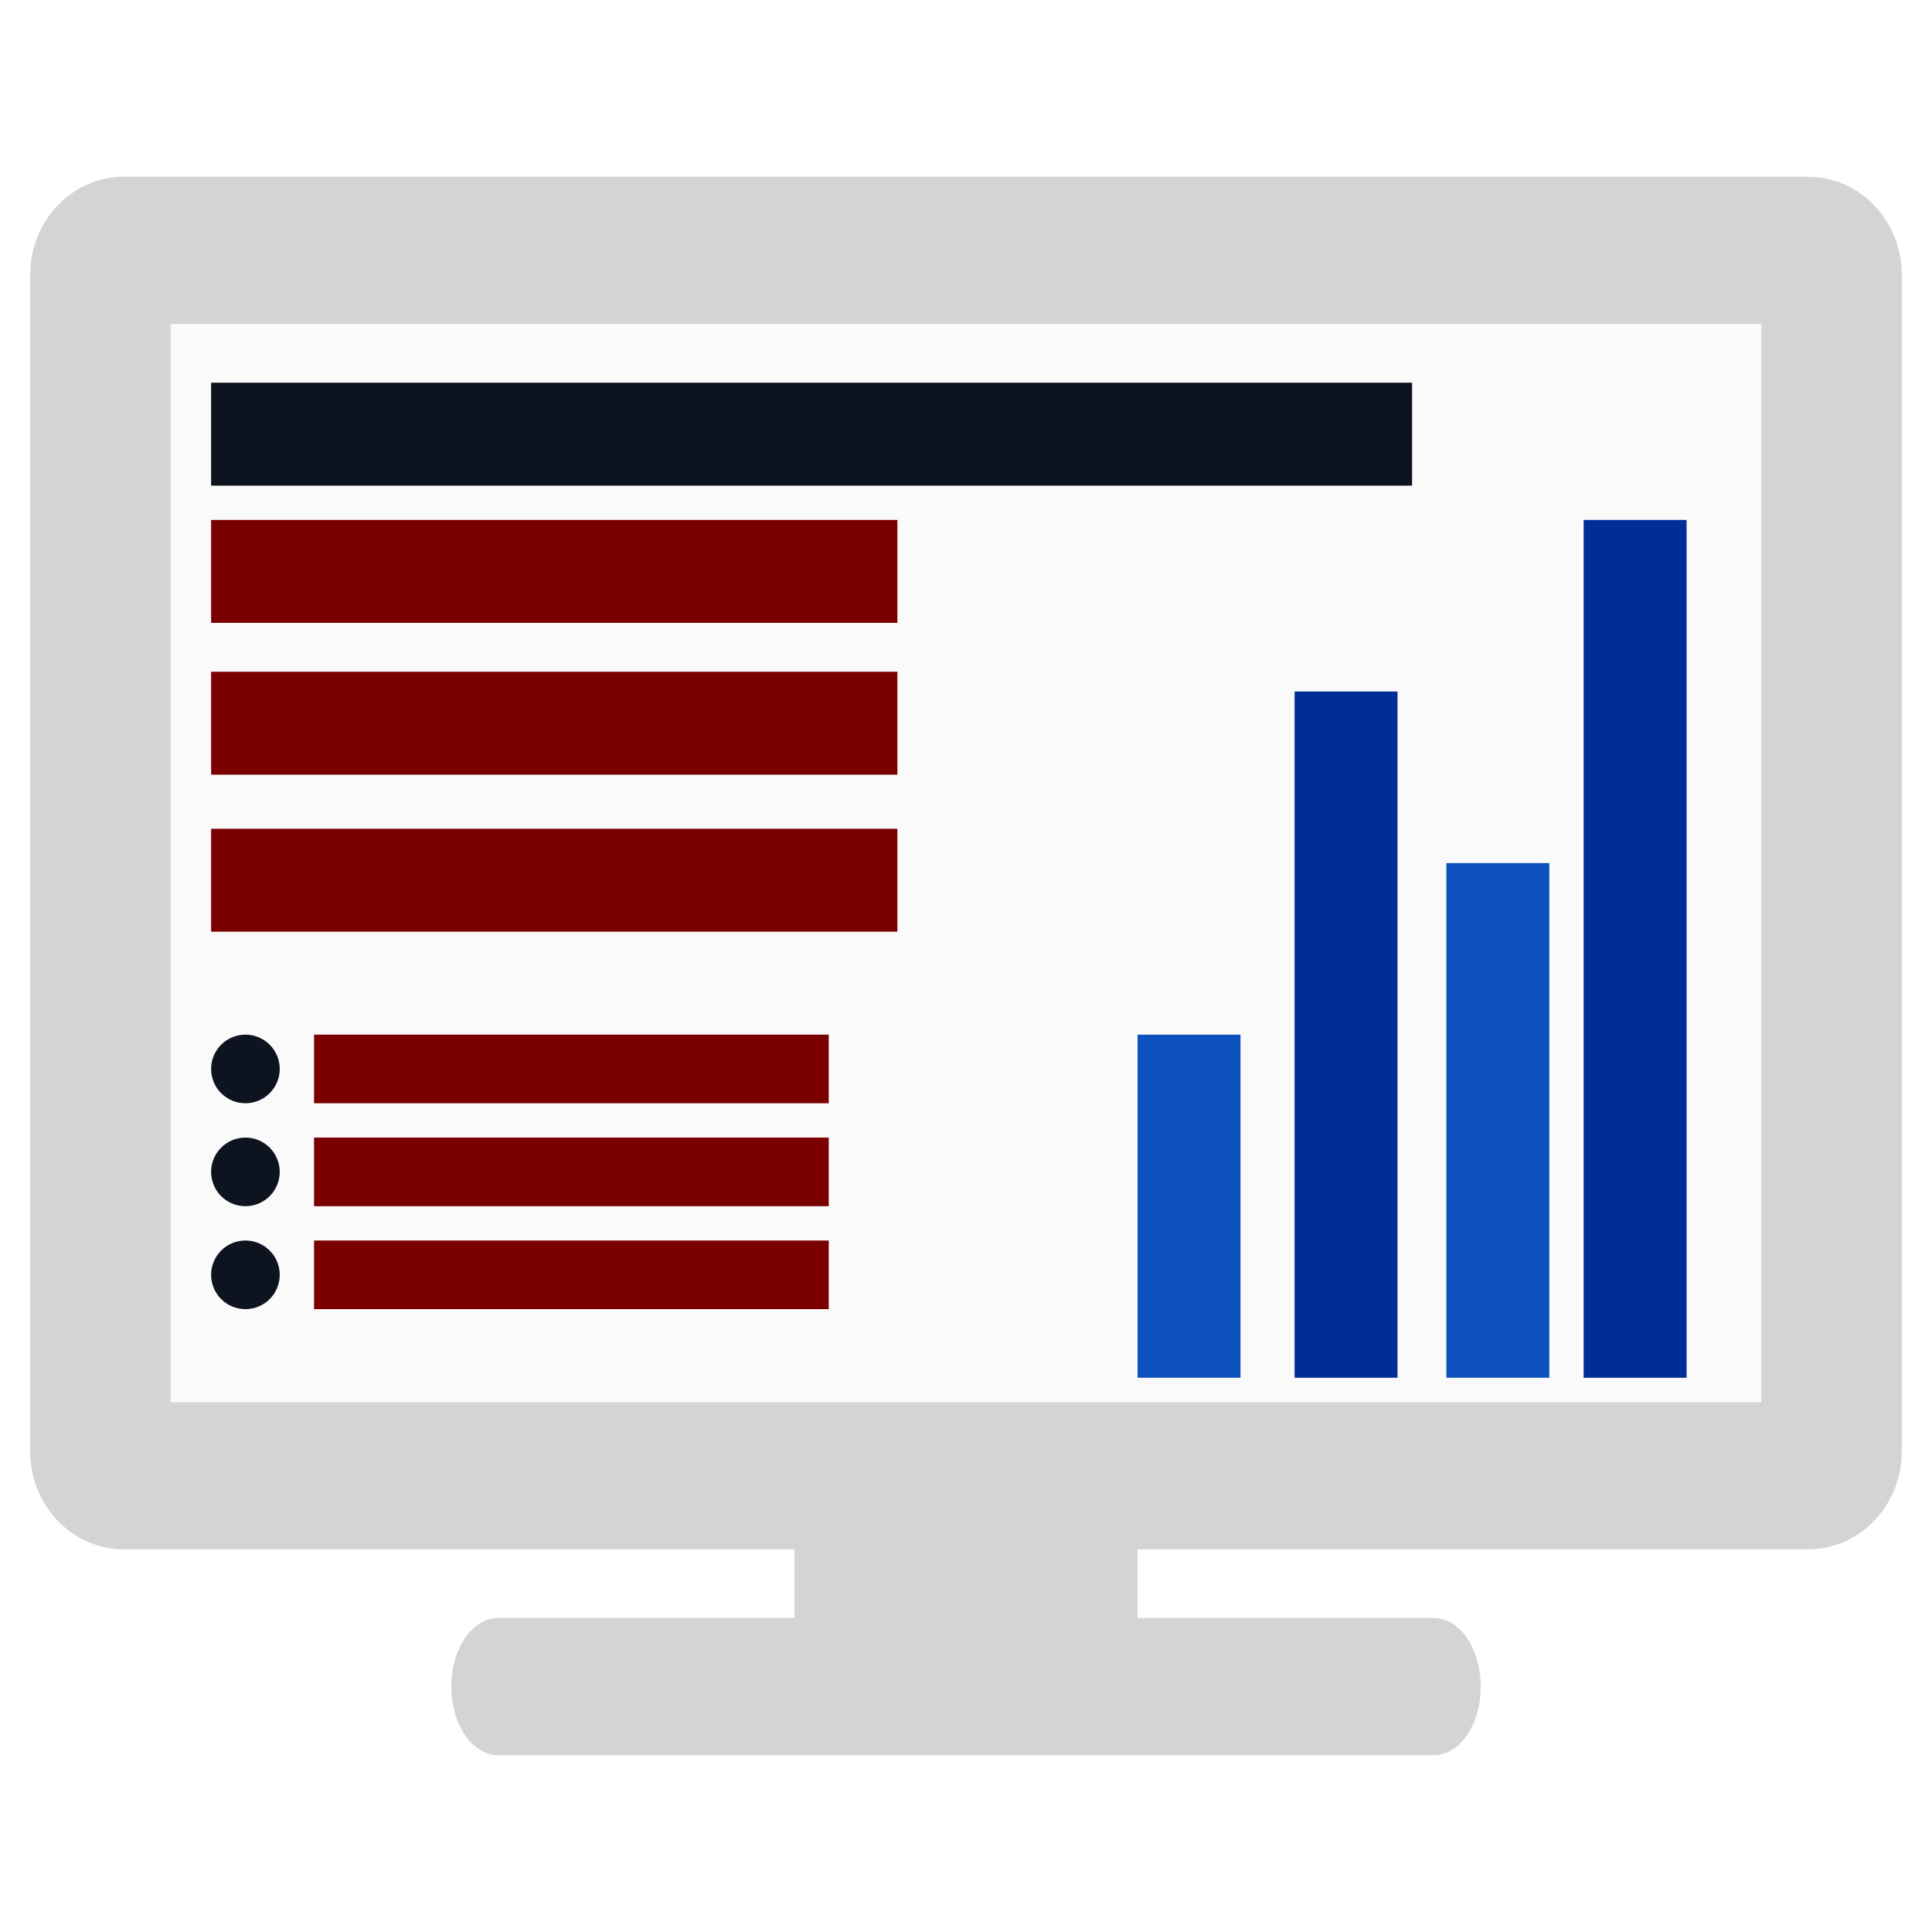
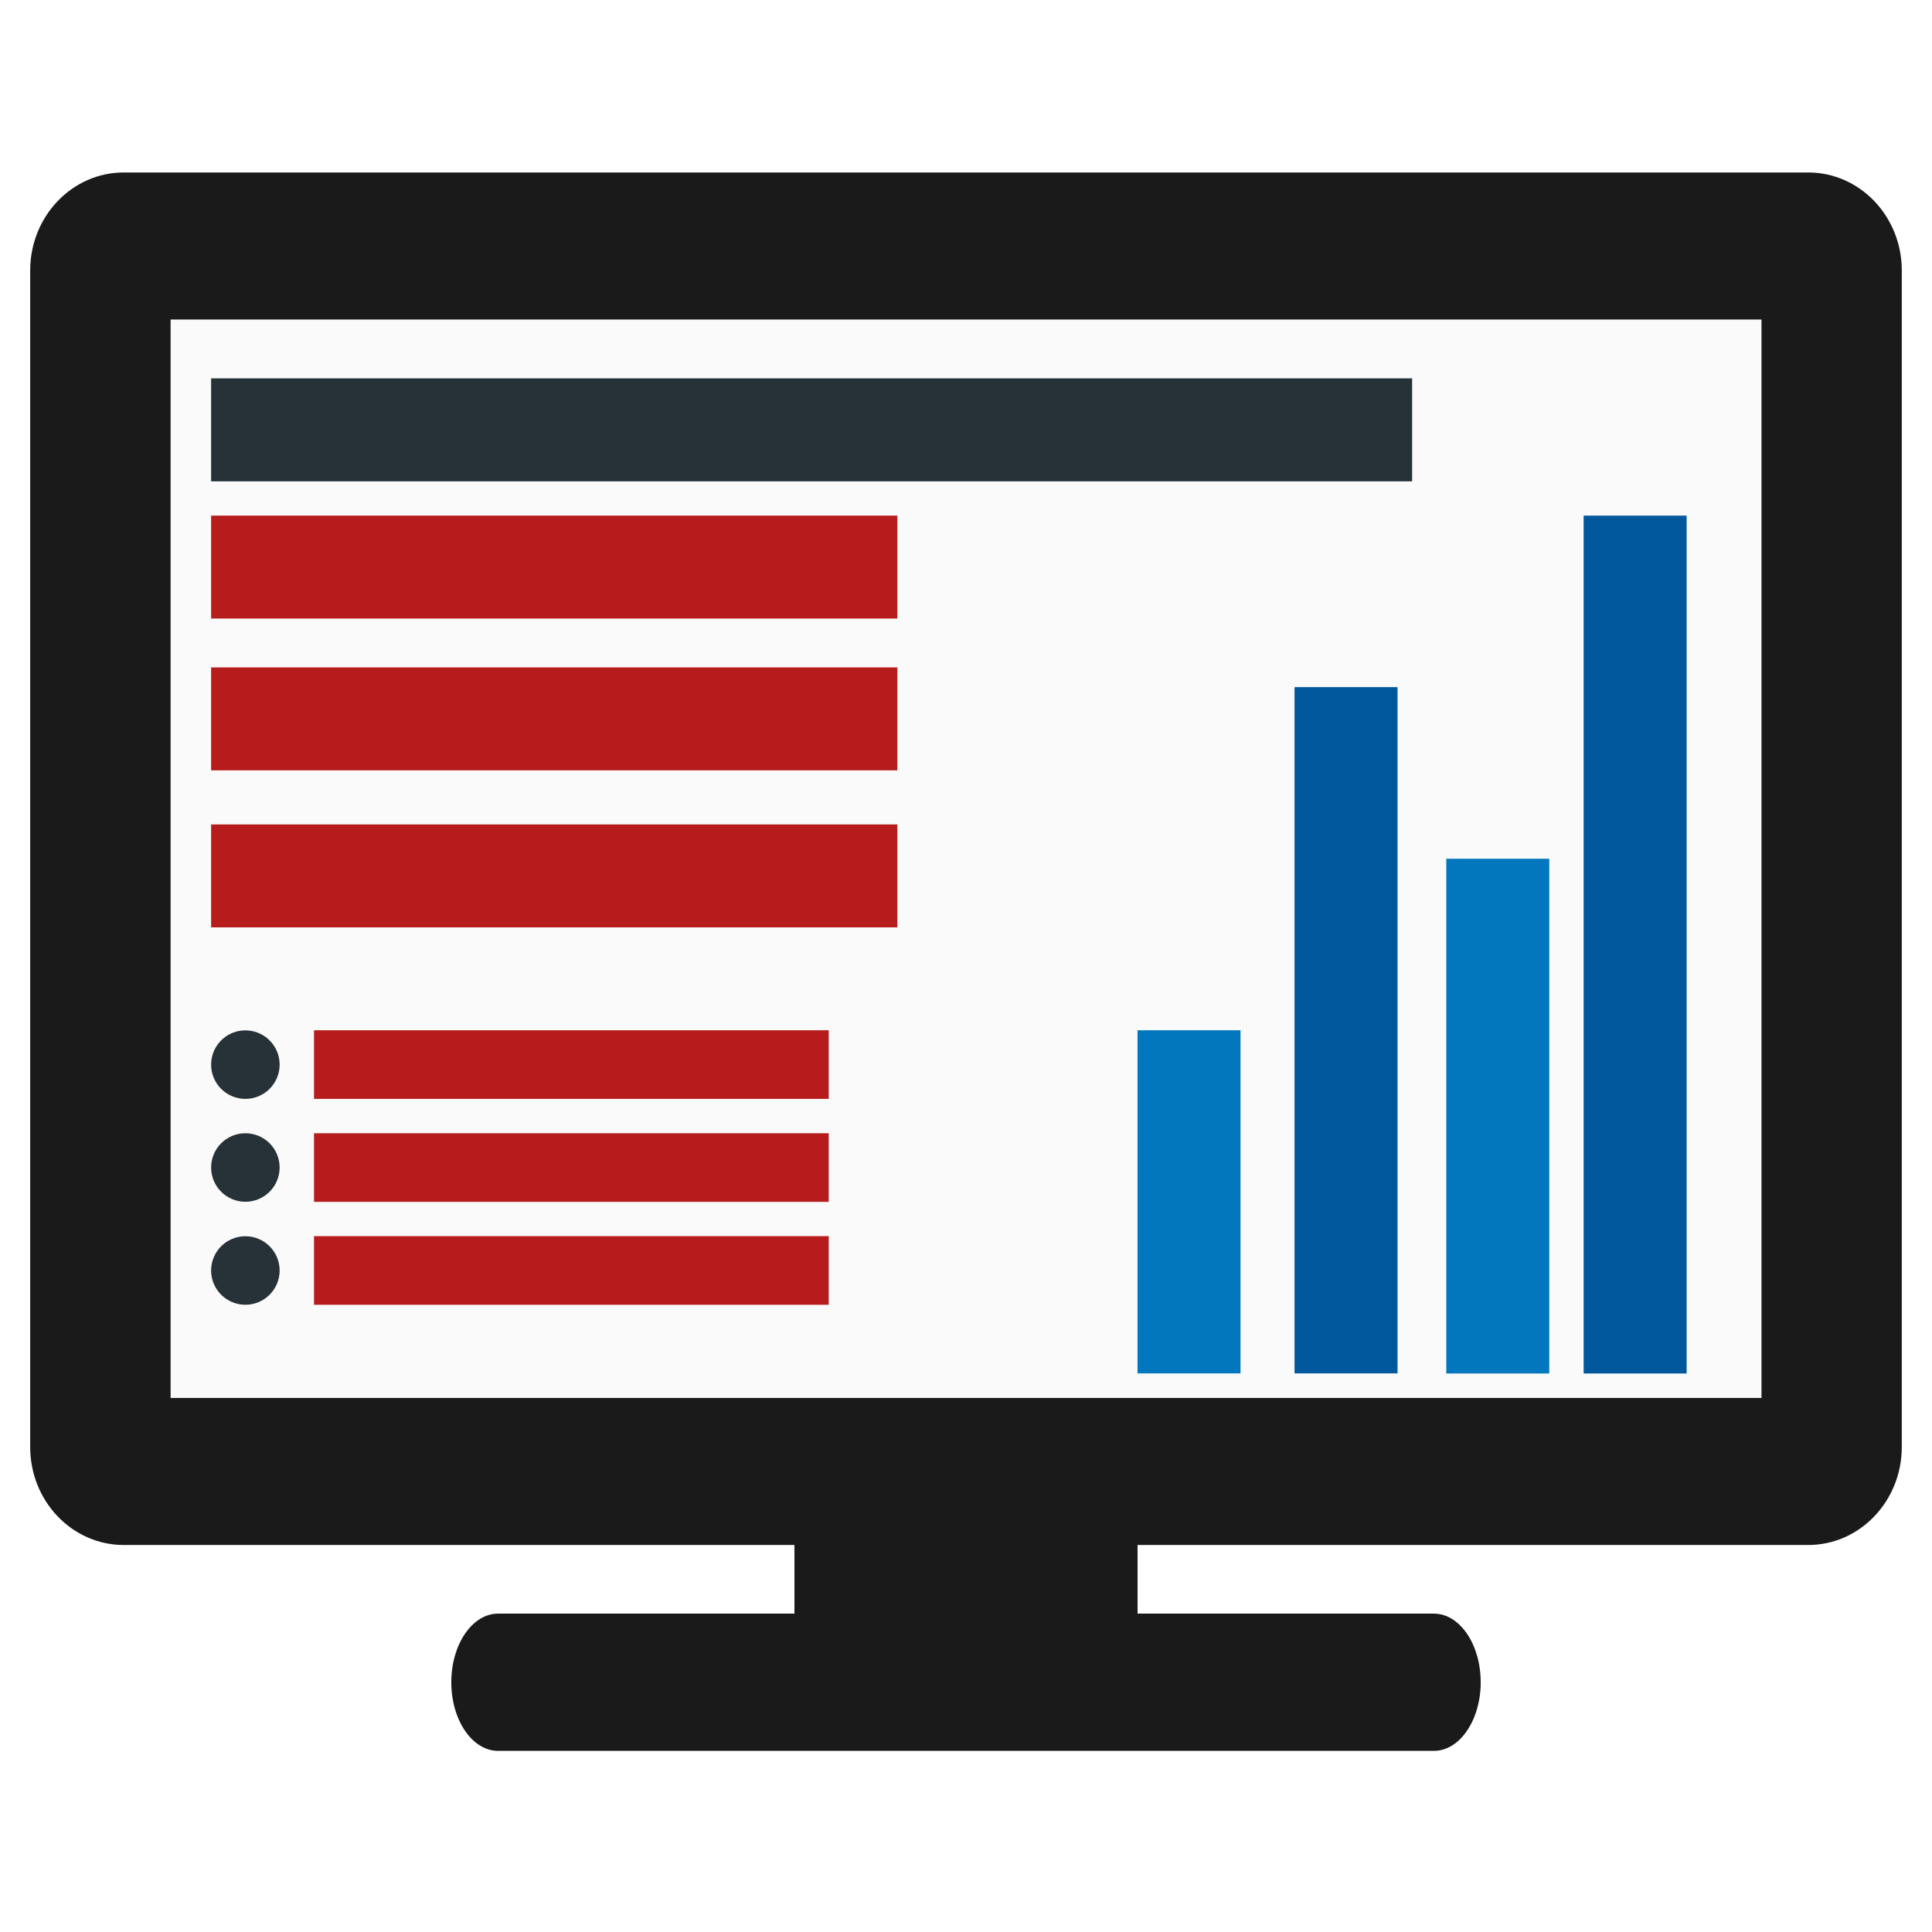
<svg xmlns="http://www.w3.org/2000/svg" id="svg7384" style="enable-background:new" height="16" width="16" version="1.1">
  <defs id="defs7386">
    <style type="text/css" id="current-color-scheme">
   .ColorScheme-Text { color:#5c616c; } .ColorScheme-Highlight { color:#5294e2; } .ColorScheme-ButtonBackground { color:#d3dae3; }
  </style>
  </defs>
-   <g id="g4737" transform="matrix(0.5683334,0,0,0.5683334,-1.093334,-1.093257)">
-     <g transform="matrix(0.5,0,0,0.5,-101.921,137.0926)" style="display:inline" id="layer9" />
-     <g transform="matrix(0.5,0,0,0.5,18.57906,-171.4074)" style="display:inline" id="layer1" />
-     <g transform="matrix(0.5,0,0,0.5,-101.921,137.0926)" style="display:inline" id="layer14" />
-     <g transform="matrix(0.5,0,0,0.5,-101.921,137.0926)" style="display:inline" id="layer15" />
-     <g transform="matrix(0.5,0,0,0.5,-101.921,137.0926)" style="display:inline" id="g71291" />
-     <g transform="matrix(0.5,0,0,0.5,18.57906,-96.40736)" style="display:inline" id="layer2" />
-     <g transform="matrix(0.5,0,0,0.5,-101.921,137.0926)" style="display:inline" id="layer12" />
-     <g transform="matrix(0.5,0,0,0.5,9.528496e-8,-1.3418243e-4)" style="fill:#d4d4d4" id="g4770">
-       <rect style="fill:#d4d4d4;stroke-width:0.826" width="4" height="30" x="-55" y="-47" rx="2" ry="1.364" transform="matrix(0,-1,-1,0,0,0)" id="rect4823" />
-       <rect style="fill:#d4d4d4;stroke:none;stroke-width:1.396" width="54.545" height="40" x="4.727" y="9" rx="2.727" ry="2.857" id="rect4827" />
-       <rect style="fill:#d4d4d4;stroke:none;stroke-width:0.231;enable-background:new" width="10" height="6" x="27" y="46" rx="0.5" ry="0.429" id="rect4827-2" />
+   <g id="g1007" transform="matrix(0.7948718,0,0,0.7948718,-1.538461,-1.894151)">
+     <g transform="matrix(0.3575,0,0,0.3575,-72.31355,98.98373)" style="display:inline" id="layer9" />
+     <g transform="matrix(0.3575,0,0,0.3575,13.84402,-121.5938)" style="display:inline" id="layer1" />
+     <g transform="matrix(0.3575,0,0,0.3575,-72.31355,98.98373)" style="display:inline" id="layer14" />
+     <g transform="matrix(0.3575,0,0,0.3575,-72.31355,98.98373)" style="display:inline" id="layer15" />
+     <g transform="matrix(0.3575,0,0,0.3575,-72.31355,98.98373)" style="display:inline" id="g71291" />
+     <g transform="matrix(0.3575,0,0,0.3575,13.84402,-67.96878)" style="display:inline" id="layer2" />
+     <g transform="matrix(0.3575,0,0,0.3575,-72.31355,98.98373)" style="display:inline" id="layer12" />
+     <g transform="matrix(0.3575,0,0,0.3575,0.5599995,0.9623986)" style="fill:#1a1a1a" id="g4770">
+       <rect style="fill:#1a1a1a;stroke-width:0.826" width="4" height="30" x="-55" y="-47" rx="2" ry="1.364" transform="matrix(0,-1,-1,0,0,0)" id="rect4823" />
+       <rect style="fill:#1a1a1a;stroke:none;stroke-width:1.396" width="54.545" height="40" x="4.727" y="9" rx="2.727" ry="2.857" id="rect4827" />
+       <rect style="fill:#1a1a1a;stroke:none;stroke-width:0.231;enable-background:new" width="10" height="6" x="27" y="46" rx="0.5" ry="0.429" id="rect4827-2" />
    </g>
-     <rect id="rect4829" y="6.643" x="4.409" height="15.714" width="23.182" style="opacity:1;fill:#fafafa;stroke-width:0.698" />
-     <rect y="7.5" x="5" height="1.5" width="17.5" id="rect4660" style="opacity:1;fill:#0e141f;fill-opacity:1;stroke:none;stroke-width:1.916;stroke-linecap:round;stroke-linejoin:round;stroke-miterlimit:4;stroke-dasharray:none;stroke-opacity:1;paint-order:normal" />
-     <g transform="scale(0.5)" style="fill:#7a0000" id="g4831">
-       <rect style="opacity:1;fill:#7a0000;fill-opacity:1;stroke:none;stroke-width:2.896;stroke-linecap:round;stroke-linejoin:round;stroke-miterlimit:4;stroke-dasharray:none;stroke-opacity:1;paint-order:normal;enable-background:new" id="rect4660-2" width="20" height="3" x="10" y="19" />
-       <rect style="opacity:1;fill:#7a0000;fill-opacity:1;stroke:none;stroke-width:2.896;stroke-linecap:round;stroke-linejoin:round;stroke-miterlimit:4;stroke-dasharray:none;stroke-opacity:1;paint-order:normal;enable-background:new" id="rect4660-2-9" width="20" height="3" x="10" y="23.424" />
-       <rect style="opacity:1;fill:#7a0000;fill-opacity:1;stroke:none;stroke-width:2.896;stroke-linecap:round;stroke-linejoin:round;stroke-miterlimit:4;stroke-dasharray:none;stroke-opacity:1;paint-order:normal;enable-background:new" id="rect4660-2-9-1" width="20" height="3" x="10" y="28" />
+     <rect id="rect4829" y="5.712" x="3.713" height="11.236" width="16.575" style="opacity:1;fill:#fafafa;stroke-width:0.499" />
+     <rect y="6.325" x="4.135" height="1.073" width="12.513" id="rect4660" style="opacity:1;fill:#263238;fill-opacity:1;stroke:none;stroke-width:1.37;stroke-linecap:round;stroke-linejoin:round;stroke-miterlimit:4;stroke-dasharray:none;stroke-opacity:1;paint-order:normal" />
+     <g transform="matrix(0.3575,0,0,0.3575,0.5599995,0.9624944)" style="fill:#b71c1c" id="g4831">
+       <rect style="opacity:1;fill:#b71c1c;fill-opacity:1;stroke:none;stroke-width:2.896;stroke-linecap:round;stroke-linejoin:round;stroke-miterlimit:4;stroke-dasharray:none;stroke-opacity:1;paint-order:normal;enable-background:new" id="rect4660-2" width="20" height="3" x="10" y="19" />
+       <rect style="opacity:1;fill:#b71c1c;fill-opacity:1;stroke:none;stroke-width:2.896;stroke-linecap:round;stroke-linejoin:round;stroke-miterlimit:4;stroke-dasharray:none;stroke-opacity:1;paint-order:normal;enable-background:new" id="rect4660-2-9" width="20" height="3" x="10" y="23.424" />
+       <rect style="opacity:1;fill:#b71c1c;fill-opacity:1;stroke:none;stroke-width:2.896;stroke-linecap:round;stroke-linejoin:round;stroke-miterlimit:4;stroke-dasharray:none;stroke-opacity:1;paint-order:normal;enable-background:new" id="rect4660-2-9-1" width="20" height="3" x="10" y="28" />
    </g>
-     <rect transform="rotate(90)" y="-26.5" x="9.5" height="1.5" width="12.5" id="rect4660-7" style="opacity:1;fill:#002e99;fill-opacity:1;stroke:none;stroke-width:1.619;stroke-linecap:round;stroke-linejoin:round;stroke-miterlimit:4;stroke-dasharray:none;stroke-opacity:1;paint-order:normal" />
-     <rect transform="rotate(90)" y="-24.5" x="14.5" height="1.5" width="7.5" id="rect4660-2-0" style="opacity:1;fill:#0d52bf;fill-opacity:1;stroke:none;stroke-width:1.254;stroke-linecap:round;stroke-linejoin:round;stroke-miterlimit:4;stroke-dasharray:none;stroke-opacity:1;paint-order:normal;enable-background:new" />
-     <rect transform="rotate(90)" y="-22.288" x="12" height="1.5" width="10" id="rect4660-2-9-9" style="opacity:1;fill:#002e99;fill-opacity:1;stroke:none;stroke-width:1.448;stroke-linecap:round;stroke-linejoin:round;stroke-miterlimit:4;stroke-dasharray:none;stroke-opacity:1;paint-order:normal;enable-background:new" />
-     <rect transform="rotate(90)" y="-20" x="17" height="1.5" width="5" id="rect4660-2-9-1-3" style="opacity:1;fill:#0d52bf;fill-opacity:1;stroke:none;stroke-width:1.024;stroke-linecap:round;stroke-linejoin:round;stroke-miterlimit:4;stroke-dasharray:none;stroke-opacity:1;paint-order:normal;enable-background:new" />
-     <circle r="0.279" cy="17.5" cx="5.5" id="path4658" style="opacity:1;fill:#0e141f;fill-opacity:1;stroke:#0e141f;stroke-width:0.442;stroke-linecap:round;stroke-linejoin:round;stroke-miterlimit:4;stroke-dasharray:none;stroke-opacity:1;paint-order:normal" />
-     <circle r="0.279" cy="19" cx="5.5" id="path4658-6" style="opacity:1;fill:#0e141f;fill-opacity:1;stroke:#0e141f;stroke-width:0.442;stroke-linecap:round;stroke-linejoin:round;stroke-miterlimit:4;stroke-dasharray:none;stroke-opacity:1;paint-order:normal;enable-background:new" />
-     <circle r="0.279" cy="20.5" cx="5.5" id="path4658-6-0" style="opacity:1;fill:#0e141f;fill-opacity:1;stroke:#0e141f;stroke-width:0.442;stroke-linecap:round;stroke-linejoin:round;stroke-miterlimit:4;stroke-dasharray:none;stroke-opacity:1;paint-order:normal;enable-background:new" />
-     <rect y="17" x="6.5" height="1" width="7.5" id="rect4660-2-9-1-2" style="opacity:1;fill:#7a0000;fill-opacity:1;stroke:none;stroke-width:1.024;stroke-linecap:round;stroke-linejoin:round;stroke-miterlimit:4;stroke-dasharray:none;stroke-opacity:1;paint-order:normal;enable-background:new" />
-     <rect y="18.5" x="6.5" height="1" width="7.5" id="rect4660-2-9-1-2-6" style="opacity:1;fill:#7a0000;fill-opacity:1;stroke:none;stroke-width:1.024;stroke-linecap:round;stroke-linejoin:round;stroke-miterlimit:4;stroke-dasharray:none;stroke-opacity:1;paint-order:normal;enable-background:new" />
-     <rect y="20" x="6.5" height="1" width="7.5" id="rect4660-2-9-1-2-1" style="opacity:1;fill:#7a0000;fill-opacity:1;stroke:none;stroke-width:1.024;stroke-linecap:round;stroke-linejoin:round;stroke-miterlimit:4;stroke-dasharray:none;stroke-opacity:1;paint-order:normal;enable-background:new" />
+     <rect transform="rotate(90)" y="-19.508" x="7.755" height="1.073" width="8.938" id="rect4660-7" style="opacity:1;fill:#01579b;fill-opacity:1;stroke:none;stroke-width:1.158;stroke-linecap:round;stroke-linejoin:round;stroke-miterlimit:4;stroke-dasharray:none;stroke-opacity:1;paint-order:normal" />
+     <rect transform="rotate(90)" y="-18.077" x="11.33" height="1.073" width="5.363" id="rect4660-2-0" style="opacity:1;fill:#0277bd;fill-opacity:1;stroke:none;stroke-width:0.897;stroke-linecap:round;stroke-linejoin:round;stroke-miterlimit:4;stroke-dasharray:none;stroke-opacity:1;paint-order:normal;enable-background:new" />
+     <rect transform="rotate(90)" y="-16.496" x="9.542" height="1.073" width="7.15" id="rect4660-2-9-9" style="opacity:1;fill:#01579b;fill-opacity:1;stroke:none;stroke-width:1.035;stroke-linecap:round;stroke-linejoin:round;stroke-miterlimit:4;stroke-dasharray:none;stroke-opacity:1;paint-order:normal;enable-background:new" />
+     <rect transform="rotate(90)" y="-14.86" x="13.117" height="1.073" width="3.575" id="rect4660-2-9-1-3" style="opacity:1;fill:#0277bd;fill-opacity:1;stroke:none;stroke-width:0.732;stroke-linecap:round;stroke-linejoin:round;stroke-miterlimit:4;stroke-dasharray:none;stroke-opacity:1;paint-order:normal;enable-background:new" />
+     <circle r="0.199" cy="13.475" cx="4.492" id="path4658" style="opacity:1;fill:#263238;fill-opacity:1;stroke:#263238;stroke-width:0.316;stroke-linecap:round;stroke-linejoin:round;stroke-miterlimit:4;stroke-dasharray:none;stroke-opacity:1;paint-order:normal" />
+     <circle r="0.199" cy="14.547" cx="4.492" id="path4658-6" style="opacity:1;fill:#263238;fill-opacity:1;stroke:#263238;stroke-width:0.316;stroke-linecap:round;stroke-linejoin:round;stroke-miterlimit:4;stroke-dasharray:none;stroke-opacity:1;paint-order:normal;enable-background:new" />
+     <circle r="0.199" cy="15.62" cx="4.492" id="path4658-6-0" style="opacity:1;fill:#263238;fill-opacity:1;stroke:#263238;stroke-width:0.316;stroke-linecap:round;stroke-linejoin:round;stroke-miterlimit:4;stroke-dasharray:none;stroke-opacity:1;paint-order:normal;enable-background:new" />
+     <rect y="13.117" x="5.207" height="0.715" width="5.363" id="rect4660-2-9-1-2" style="opacity:1;fill:#b71c1c;fill-opacity:1;stroke:none;stroke-width:0.732;stroke-linecap:round;stroke-linejoin:round;stroke-miterlimit:4;stroke-dasharray:none;stroke-opacity:1;paint-order:normal;enable-background:new" />
+     <rect y="14.19" x="5.207" height="0.715" width="5.363" id="rect4660-2-9-1-2-6" style="opacity:1;fill:#b71c1c;fill-opacity:1;stroke:none;stroke-width:0.732;stroke-linecap:round;stroke-linejoin:round;stroke-miterlimit:4;stroke-dasharray:none;stroke-opacity:1;paint-order:normal;enable-background:new" />
+     <rect y="15.262" x="5.207" height="0.715" width="5.363" id="rect4660-2-9-1-2-1" style="opacity:1;fill:#b71c1c;fill-opacity:1;stroke:none;stroke-width:0.732;stroke-linecap:round;stroke-linejoin:round;stroke-miterlimit:4;stroke-dasharray:none;stroke-opacity:1;paint-order:normal;enable-background:new" />
  </g>
</svg>
